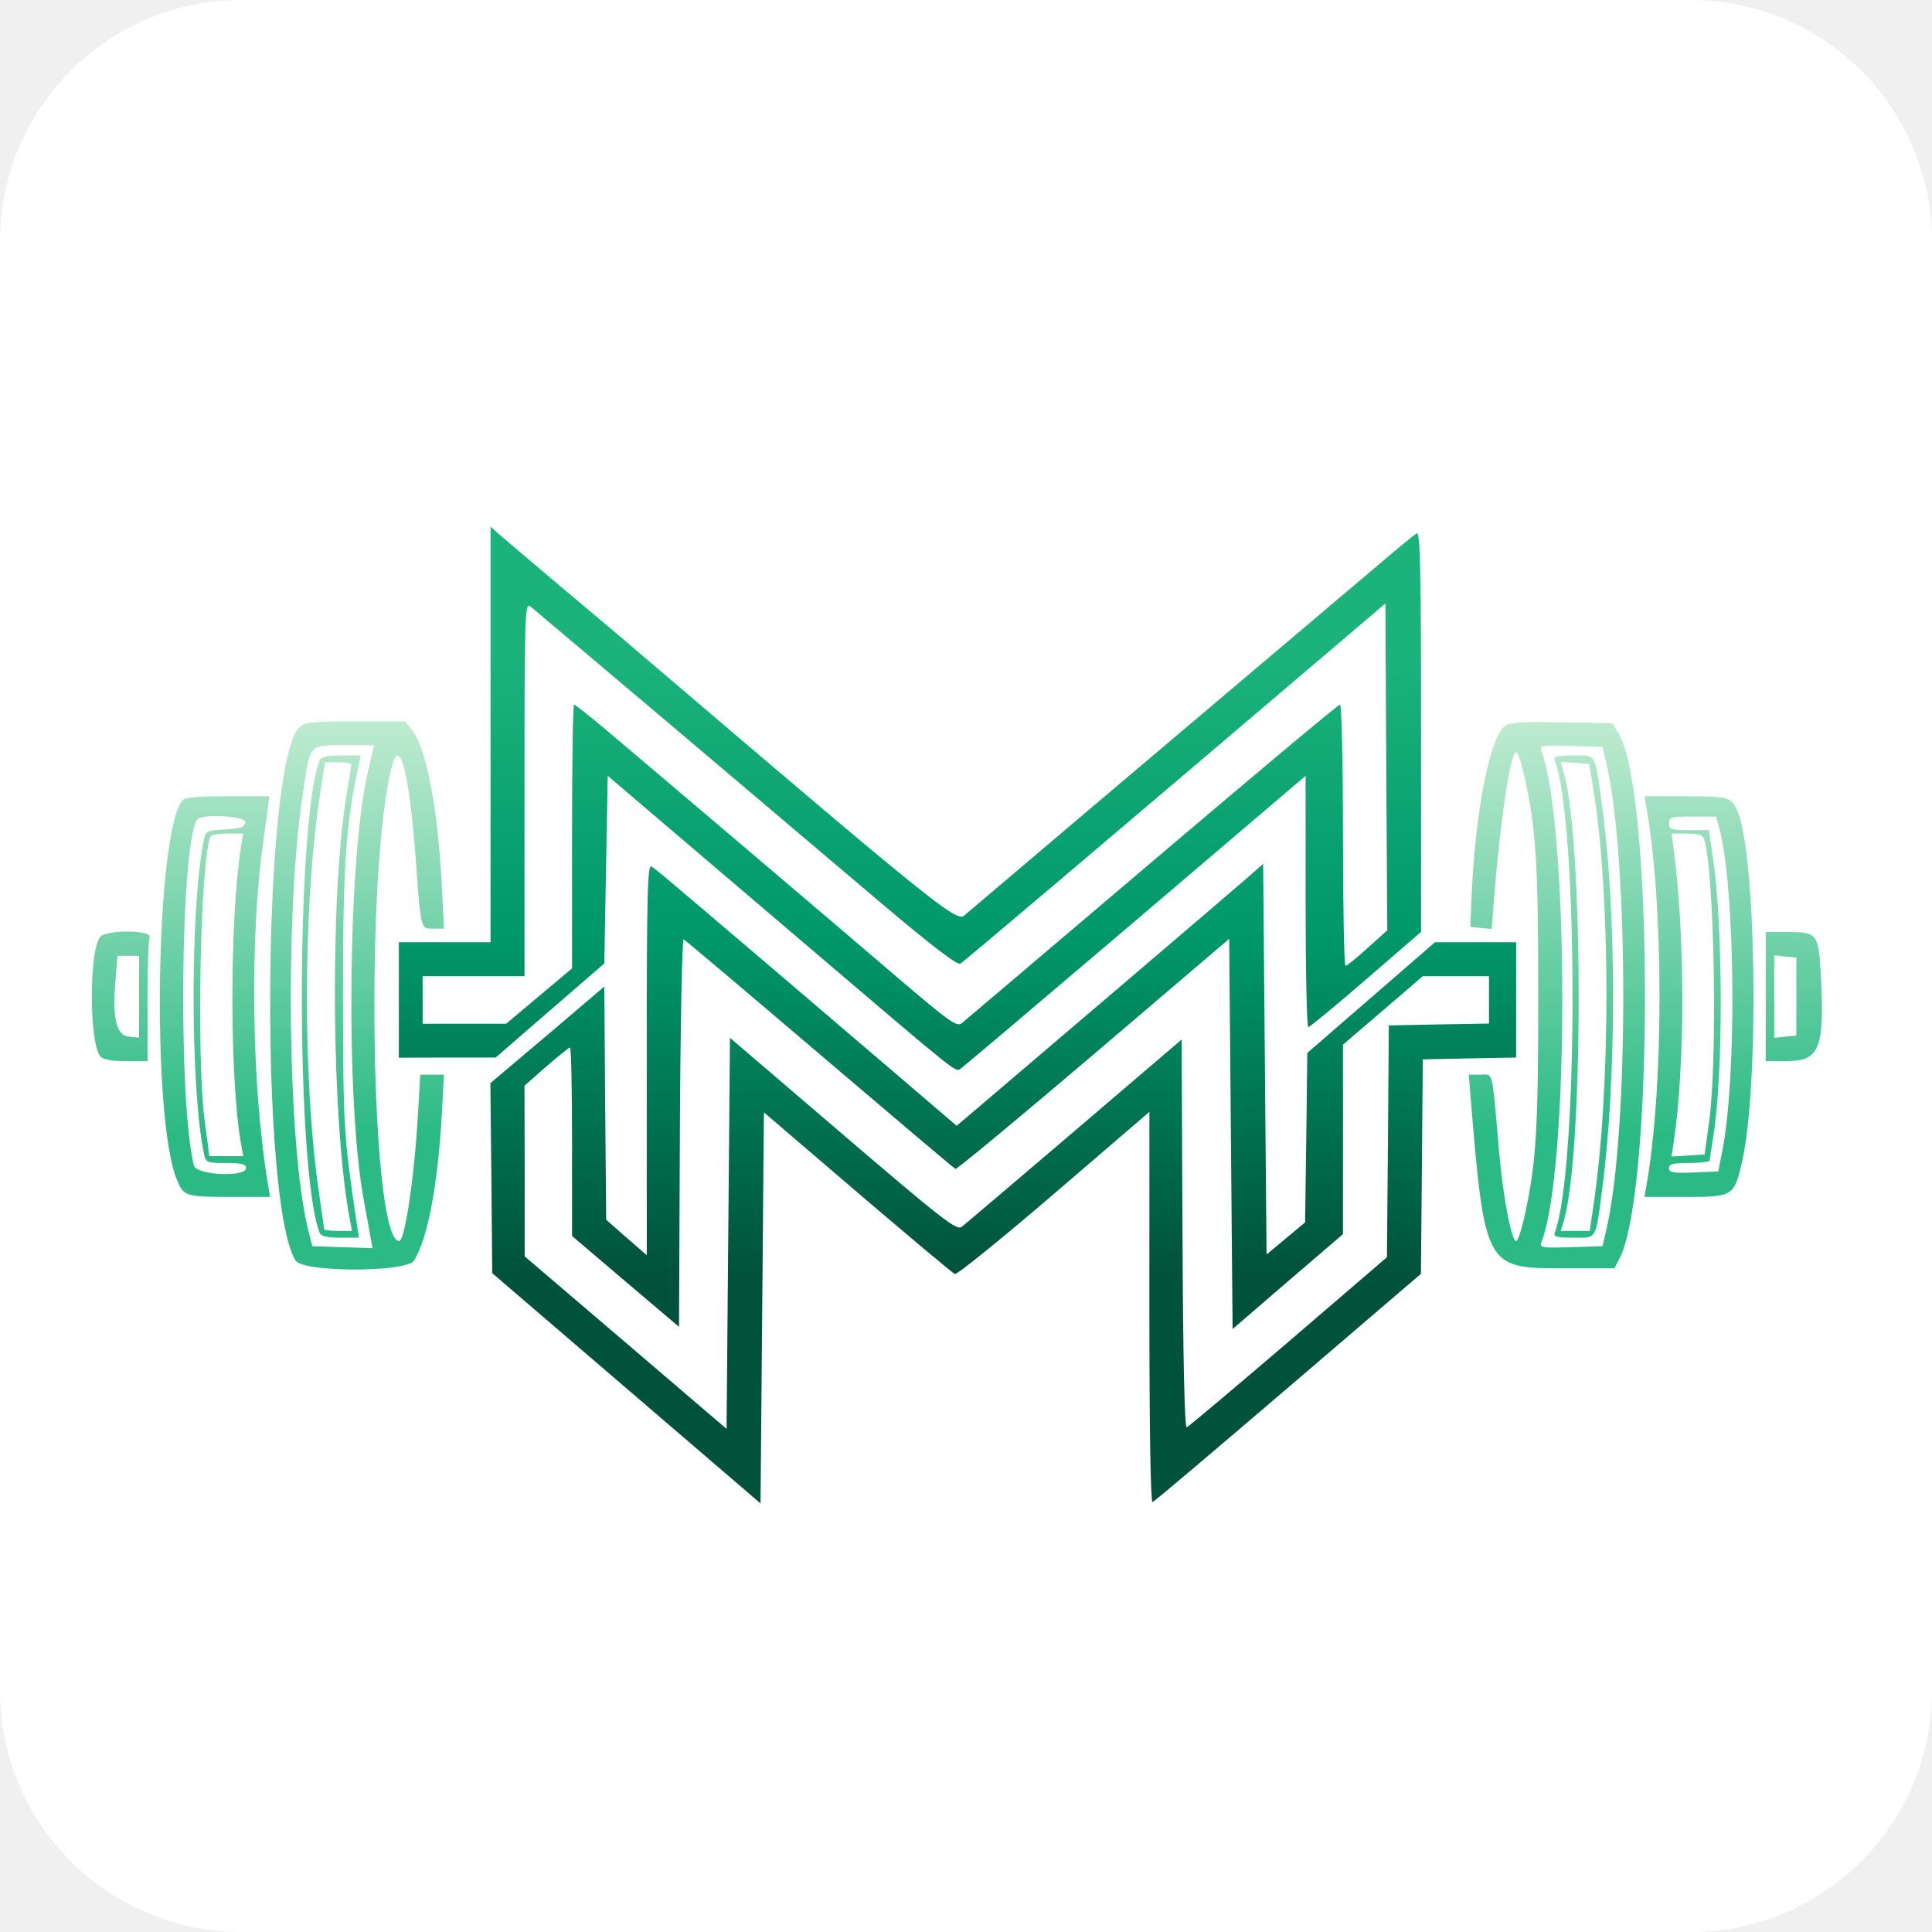
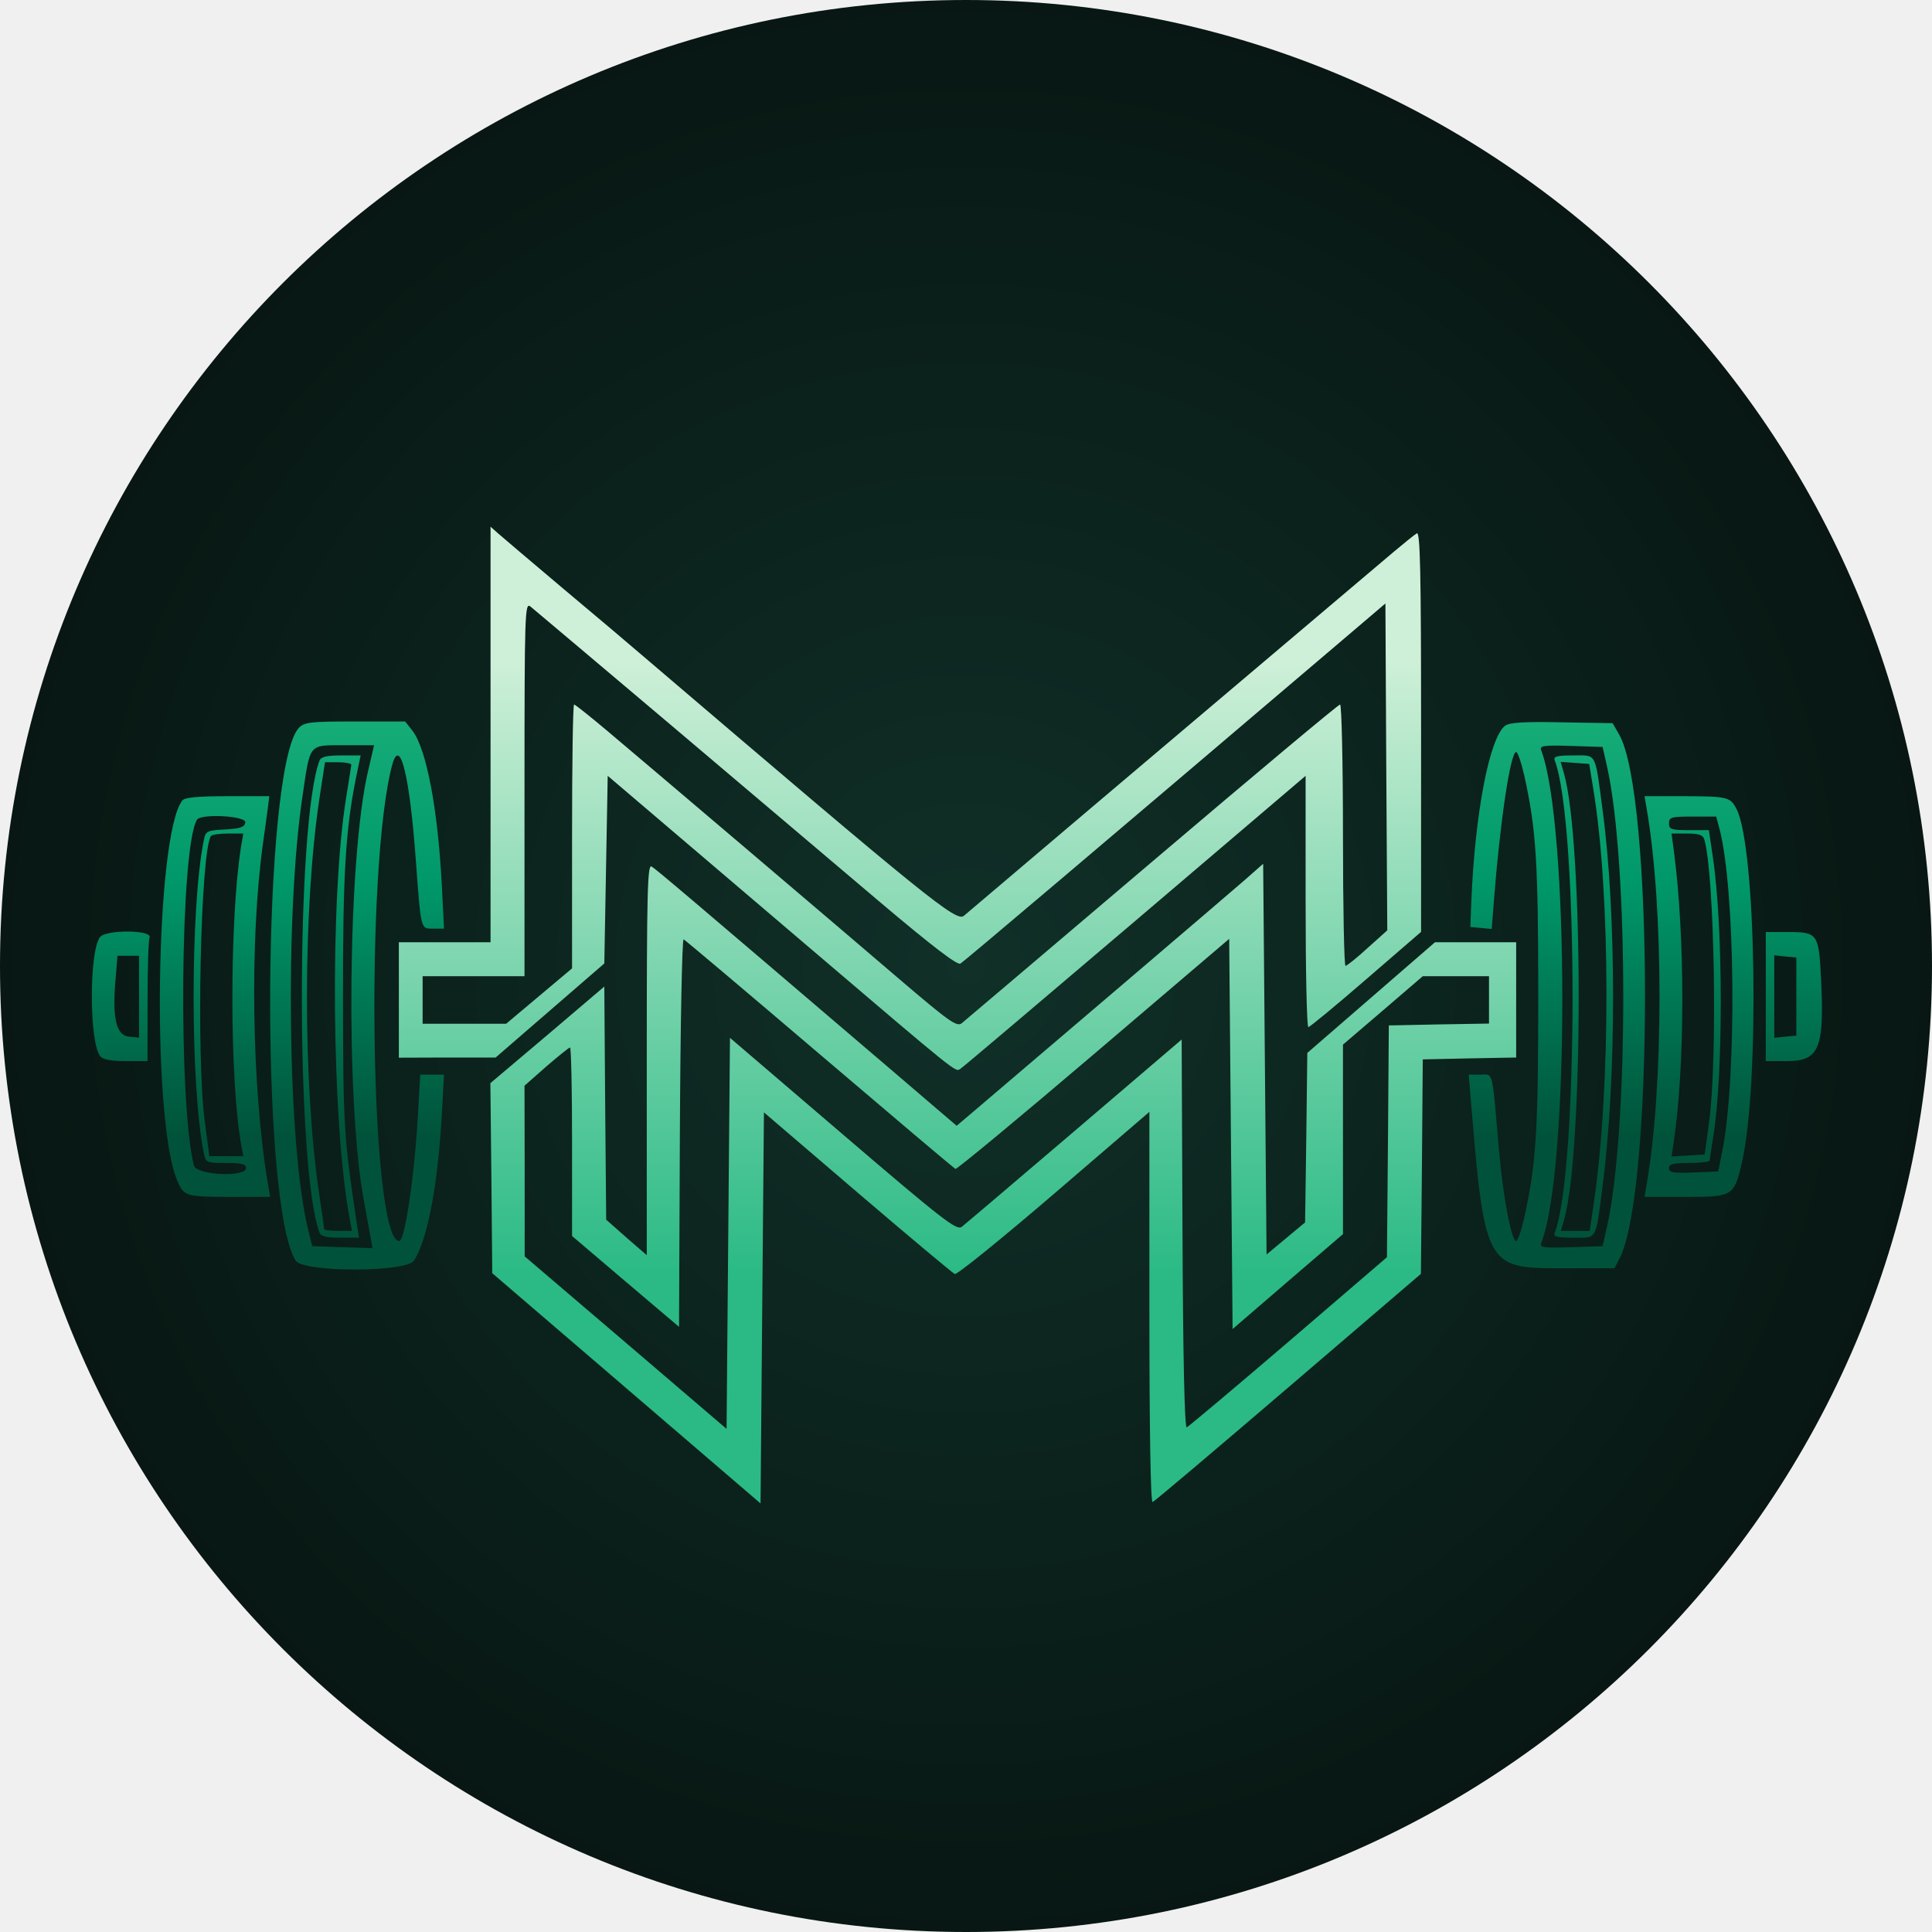
<svg xmlns="http://www.w3.org/2000/svg" viewBox="0 0 512 512">
-   <rect width="512" height="512" rx="64" fill="#ffffff" />
+   <defs>
+     <radialGradient id="bgGradient" cx="50%" cy="50%" r="60%">
+       <stop offset="0%" stop-color="#103028" />
+       <stop offset="100%" stop-color="#06120f" />
+     </radialGradient>
+   </defs>
+   <circle cx="256" cy="256" r="256" fill="url(#bgGradient)" />
  <g transform="translate(256,256) scale(0.045,-0.045) translate(-6100,-3700)" stroke="none">
    <defs>
      <linearGradient id="mGradient" gradientUnits="userSpaceOnUse" x1="0" y1="5500" x2="0" y2="1900">
+         <stop offset="0%" stop-color="#cef0d8" />
+         <stop offset="100%" stop-color="#2bba85" />
+       </linearGradient>
+       <linearGradient id="dumbbellGradient" gradientUnits="userSpaceOnUse" x1="0" y1="5400" x2="0" y2="2700">
        <stop offset="0%" stop-color="#1bb27c" />
        <stop offset="45%" stop-color="#009869" />
        <stop offset="100%" stop-color="#00533a" />
-       </linearGradient>
-       <linearGradient id="dumbbellGradient" gradientUnits="userSpaceOnUse" x1="0" y1="5400" x2="0" y2="2700">
-         <stop offset="0%" stop-color="#cef0d8" />
-         <stop offset="100%" stop-color="#2bba85" />
      </linearGradient>
    </defs>
    <path fill="url(#mGradient)" d="M3300 5063 l0 -1223 -270 0 -270 0 0 -340 0 -340 285 1 285 0 320 277 320 277 10 552 10 553 311 -265 c171 -146 575 -490 898 -765 854 -728 838 -714 866 -697 14 8 477 401 1030 871 l1005 856 0 -740 c0 -407 7 -740 16 -740 8 0 161 126 340 281 l324 280 0 1181 c0 939 -5 1177 -25 1166 -14 -8 -74 -57 -135 -108 -1387 -1173 -2499 -2115 -2532 -2144 -44 -39 -208 94 -1858 1502 -99 85 -328 279 -510 431 -181 153 -350 296 -375 318 l-45 40 0 -1224z m1060 58 c434 -368 990 -838 1235 -1046 304 -257 454 -372 472 -361 22 13 808 679 2241 1898 l262 223 5 -963 6 -962 -116 -104 c-63 -58 -122 -105 -130 -105 -8 -1 -15 346 -15 769 0 424 -8 770 -17 770 -10 0 -507 -416 -1106 -925 -599 -509 -1104 -937 -1122 -952 -29 -23 -74 9 -369 261 -349 299 -1400 1192 -1719 1461 -101 85 -189 155 -195 155 -7 0 -12 -350 -12 -777 l0 -777 -194 -163 -194 -163 -246 0 -246 0 0 140 0 140 300 0 300 0 0 1102 c0 1042 2 1101 35 1075 18 -15 390 -328 825 -696z" />
    <path fill="url(#mGradient)" d="M4220 3150 l0 -1153 -120 104 -119 105 -6 686 -5 687 -335 -285 -336 -284 6 -560 5 -559 790 -678 790 -678 10 1152 10 1151 550 -471 c303 -259 561 -475 574 -481 13 -5 276 208 585 473 l561 482 0 -1152 c0 -721 7 -1150 19 -1146 11 4 370 308 800 676 l780 668 6 632 5 631 275 6 275 5 0 340 0 339 -239 0 -239 0 -376 -326 -376 -326 -6 -499 -7 -499 -113 -94 -114 -95 -10 1151 -10 1150 -110 -97 c-94 -82 -1238 -1058 -1583 -1351 l-112 -95 -428 366 c-1170 999 -1343 1146 -1369 1161 -24 14 -28 -158 -28 -1136z m1019 30 c432 -368 791 -672 799 -675 8 -3 374 300 813 674 l799 681 10 -1149 10 -1149 325 280 325 279 0 558 0 558 235 201 235 202 195 0 195 0 0 -139 0 -140 -295 -5 -295 -6 -5 -683 -6 -682 -580 -498 c-319 -273 -589 -500 -599 -504 -13 -4 -22 419 -25 1139 l-5 1145 -631 -539 c-347 -296 -646 -550 -664 -564 -29 -24 -114 42 -699 543 l-666 570 -10 -1151 -10 -1152 -594 508 -595 508 0 503 -1 502 128 113 c71 61 134 112 140 112 7 0 12 -250 12 -555 l0 -555 315 -268 315 -267 5 1144 c3 629 13 1141 22 1138 9 -4 369 -308 802 -677z" />
    <path fill="url(#dumbbellGradient)" d="M2170 5101 c-213 -236 -228 -2804 -18 -3136 45 -70 651 -70 697 0 79 122 140 438 164 860 l13 235 -70 0 -70 0 -14 -245 c-21 -361 -77 -735 -110 -735 -170 0 -202 2207 -41 2805 46 169 103 -64 140 -575 30 -402 27 -390 102 -390 l63 0 -13 255 c-23 449 -91 807 -174 912 l-42 53 -295 0 c-269 0 -299 -4 -332 -39z m408 -256 c-118 -506 -132 -1928 -26 -2515 16 -88 35 -190 41 -226 l12 -66 -177 6 -178 6 -25 100 c-119 483 -137 1846 -33 2546 47 319 34 304 245 304 l177 0 -36 -155z" />
    <path fill="url(#dumbbellGradient)" d="M2293 4910 c-139 -361 -139 -2419 0 -2780 8 -22 42 -30 122 -30 l110 0 -13 85 c-76 508 -80 573 -81 1315 -1 743 15 1003 78 1315 l26 125 -115 0 c-84 0 -119 -8 -127 -30z m187 -25 c-1 -8 -14 -94 -30 -191 -97 -595 -86 -1913 20 -2479 l14 -75 -82 0 c-45 0 -82 5 -82 10 0 6 -13 98 -29 205 -97 655 -96 1679 1 2330 l33 215 77 0 c43 0 78 -7 78 -15z" />
    <path fill="url(#dumbbellGradient)" d="M9275 5115 c-92 -69 -178 -516 -199 -1035 l-6 -150 63 -6 63 -6 12 156 c36 469 98 886 132 886 9 0 30 -61 47 -135 71 -321 83 -509 83 -1305 0 -796 -12 -984 -83 -1305 -17 -74 -38 -135 -47 -135 -27 0 -76 253 -100 520 -44 505 -33 460 -111 460 l-68 0 10 -125 c83 -1003 89 -1015 530 -1015 l318 0 30 58 c201 389 199 2741 -3 3086 l-38 66 -300 5 c-218 5 -308 -1 -333 -20z m599 -235 c129 -565 129 -2155 0 -2720 l-25 -110 -187 -6 c-173 -5 -186 -3 -173 30 165 420 163 2465 -2 2898 -10 25 16 29 175 24 l187 -6 25 -110z" />
    <path fill="url(#dumbbellGradient)" d="M9567 4911 c140 -365 140 -2417 0 -2782 -9 -23 12 -29 110 -29 142 0 130 -21 172 305 82 629 82 1595 1 2205 -47 356 -33 330 -174 330 -97 0 -118 -6 -109 -29z m226 -161 c104 -622 105 -1769 3 -2455 l-23 -155 -85 0 -85 0 19 65 c115 401 115 2230 -1 2631 l-19 66 84 -6 84 -6 23 -140z" />
    <path fill="url(#dumbbellGradient)" d="M1485 4675 c-158 -199 -182 -1873 -32 -2234 40 -97 49 -100 313 -101 l236 0 -11 65 c-98 571 -111 1451 -30 2025 11 77 23 169 28 205 l8 65 -246 0 c-173 0 -252 -7 -266 -25z m371 -130 c-5 -28 -31 -36 -120 -41 -105 -5 -114 -10 -124 -60 -81 -393 -81 -1456 0 -1849 11 -53 16 -55 130 -55 92 0 118 -7 118 -30 0 -56 -293 -42 -307 15 -93 373 -80 1878 18 2036 23 38 293 23 285 -16z m-25 -140 c-69 -432 -68 -1384 1 -1760 l12 -65 -100 0 -100 0 -27 205 c-51 382 -25 1581 36 1680 5 8 50 15 100 15 l91 0 -13 -75z" />
    <path fill="url(#dumbbellGradient)" d="M10107 4635 c103 -581 103 -1649 0 -2230 l-11 -65 239 0 c281 0 288 4 334 201 106 458 85 1864 -32 2085 -36 69 -53 73 -304 74 l-237 0 11 -65z m431 -130 c93 -358 102 -1460 16 -1895 l-24 -120 -145 -6 c-120 -5 -145 0 -145 25 0 25 25 31 120 31 66 0 120 7 120 15 0 8 9 69 20 135 60 362 60 1234 -1 1646 l-24 164 -117 0 c-105 0 -118 5 -118 40 0 36 13 40 139 40 l139 0 20 -75z m-90 -60 c60 -203 79 -1301 28 -1665 l-26 -190 -97 -6 -98 -6 13 86 c67 448 67 1211 1 1711 l-14 105 91 0 c70 0 94 -8 102 -35z" />
    <path fill="url(#dumbbellGradient)" d="M1001 3871 c-66 -80 -65 -624 1 -703 15 -19 66 -28 150 -28 l128 0 0 348 c0 192 5 363 12 380 17 45 -255 47 -291 3z m229 -352 l0 -241 -60 6 c-74 7 -98 109 -79 331 l12 145 64 0 63 0 0 -241z" />
    <path fill="url(#dumbbellGradient)" d="M10810 3520 l0 -380 124 0 c192 0 222 73 201 494 -13 256 -21 266 -192 266 l-133 0 0 -380z m180 0 l0 -230 -65 -6 -65 -7 0 243 0 243 65 -7 65 -6 0 -230z" />
  </g>
</svg>
